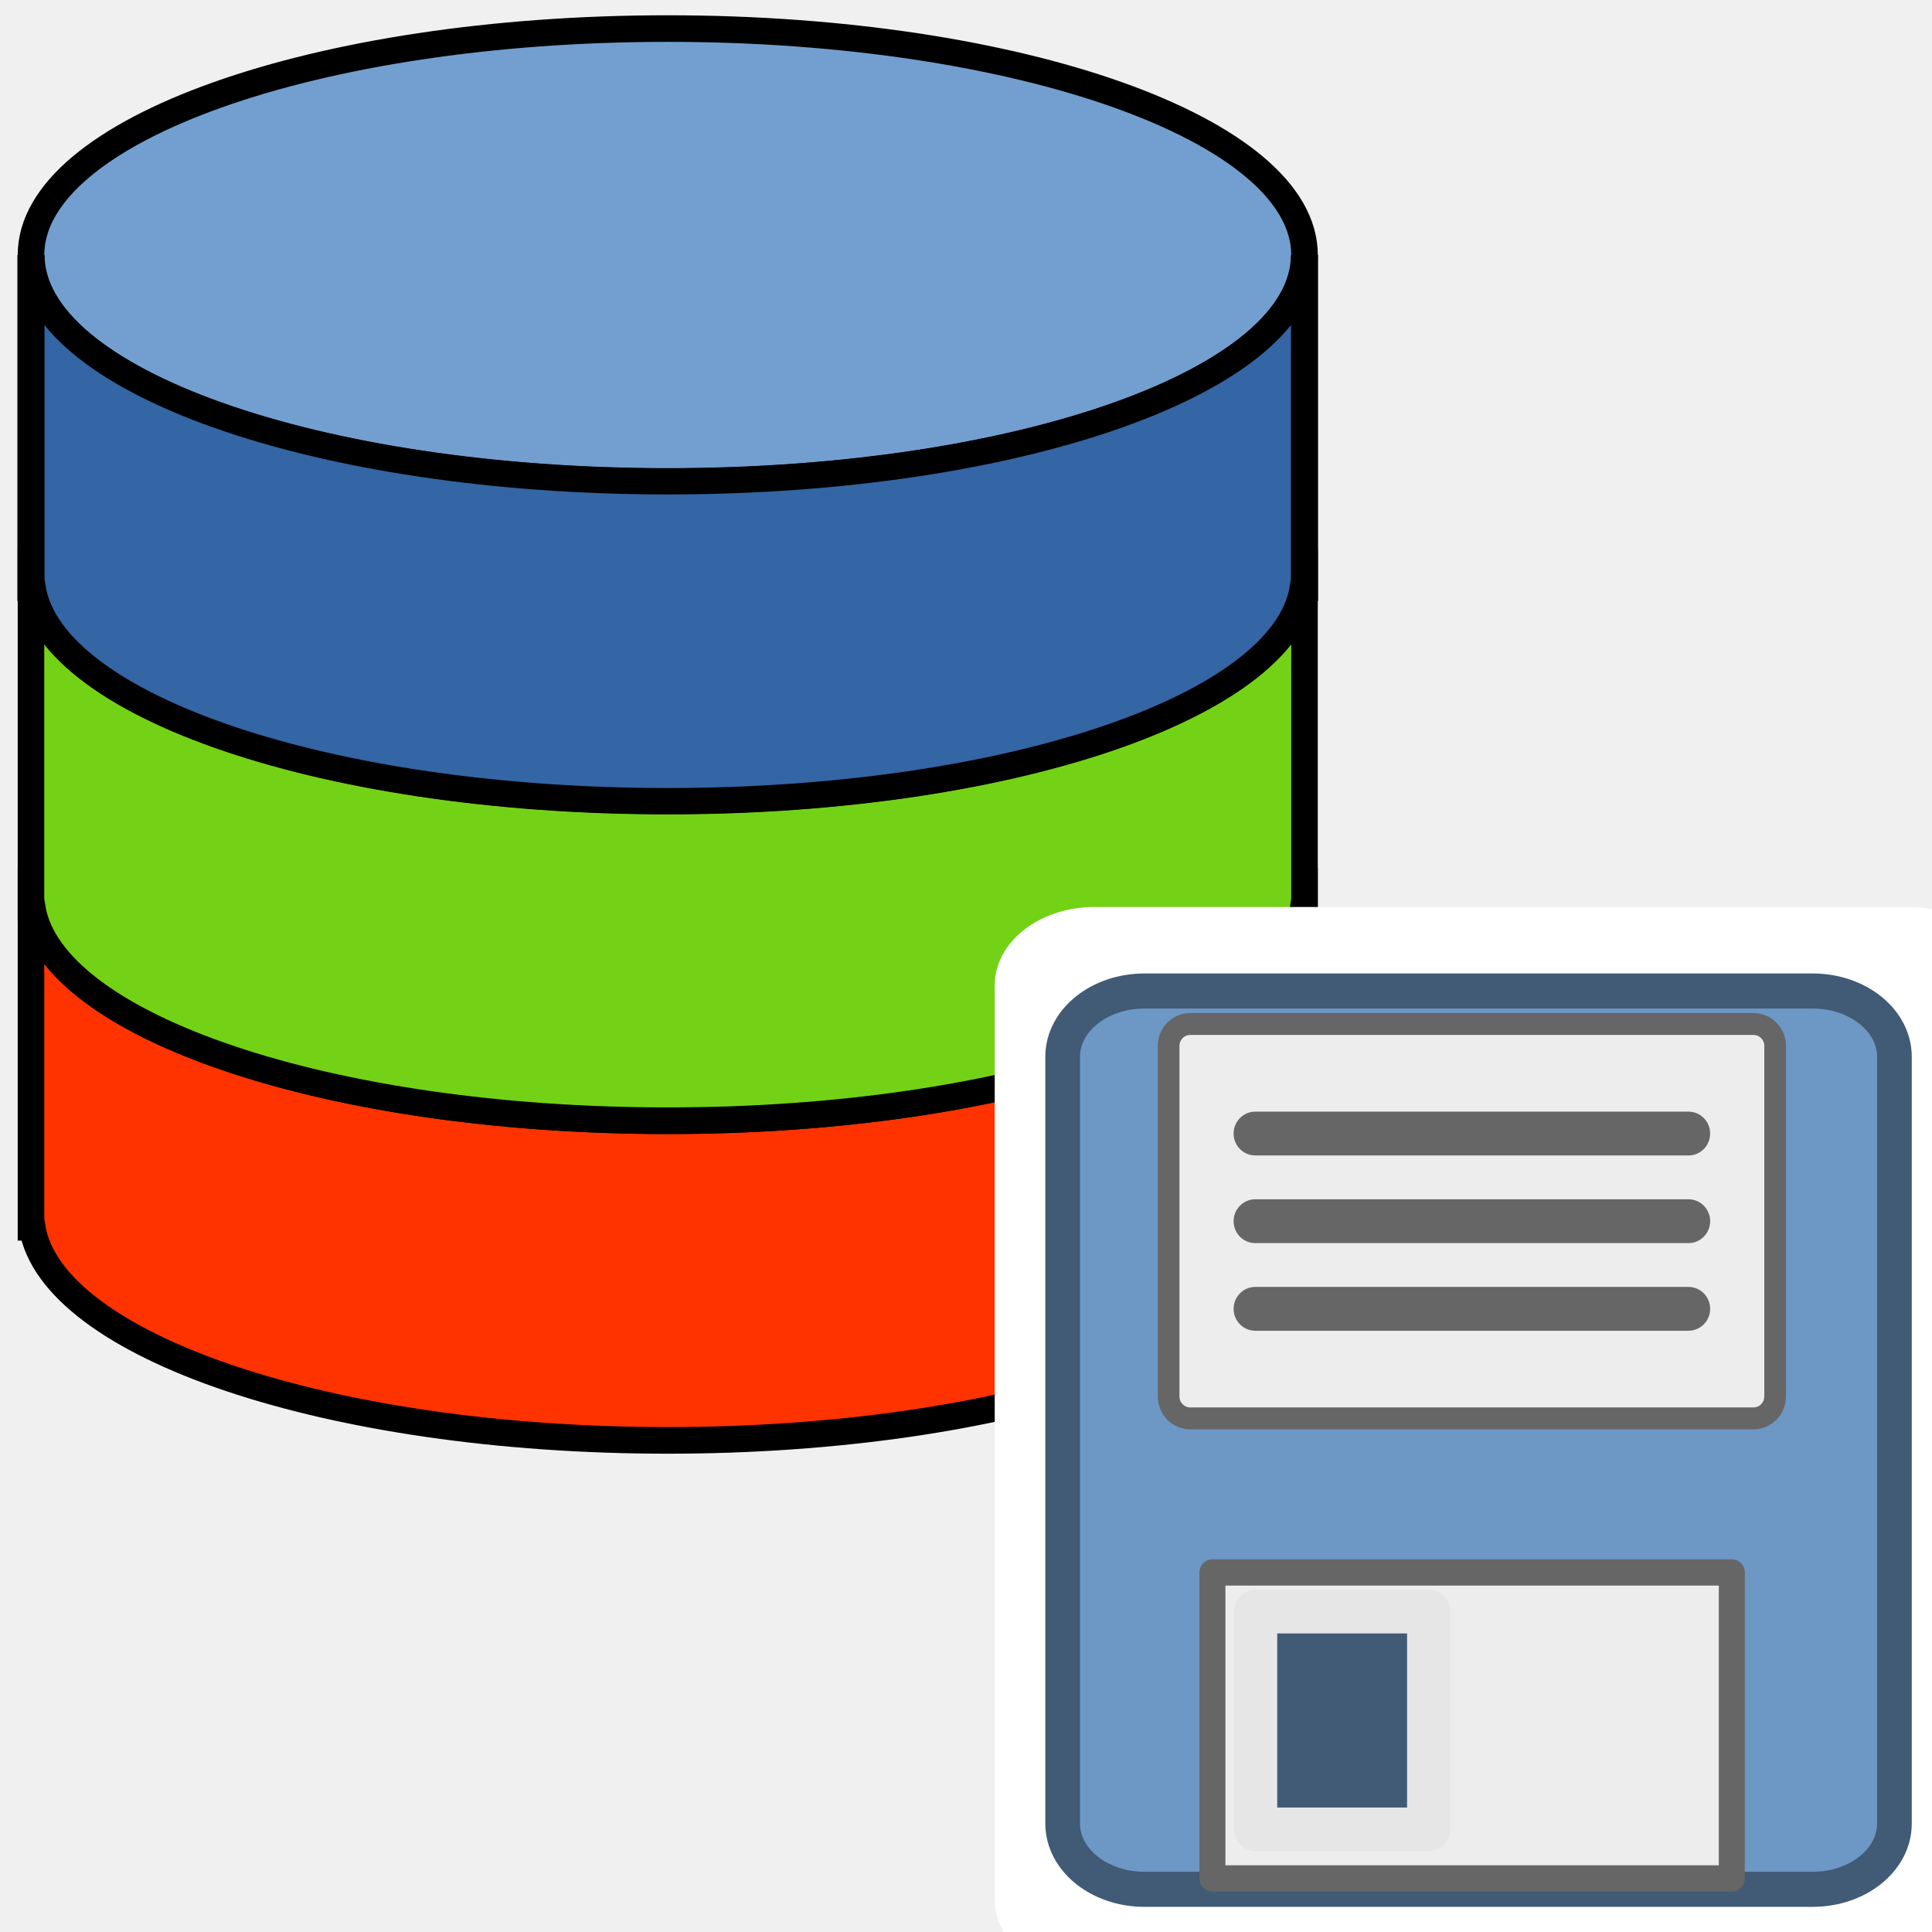
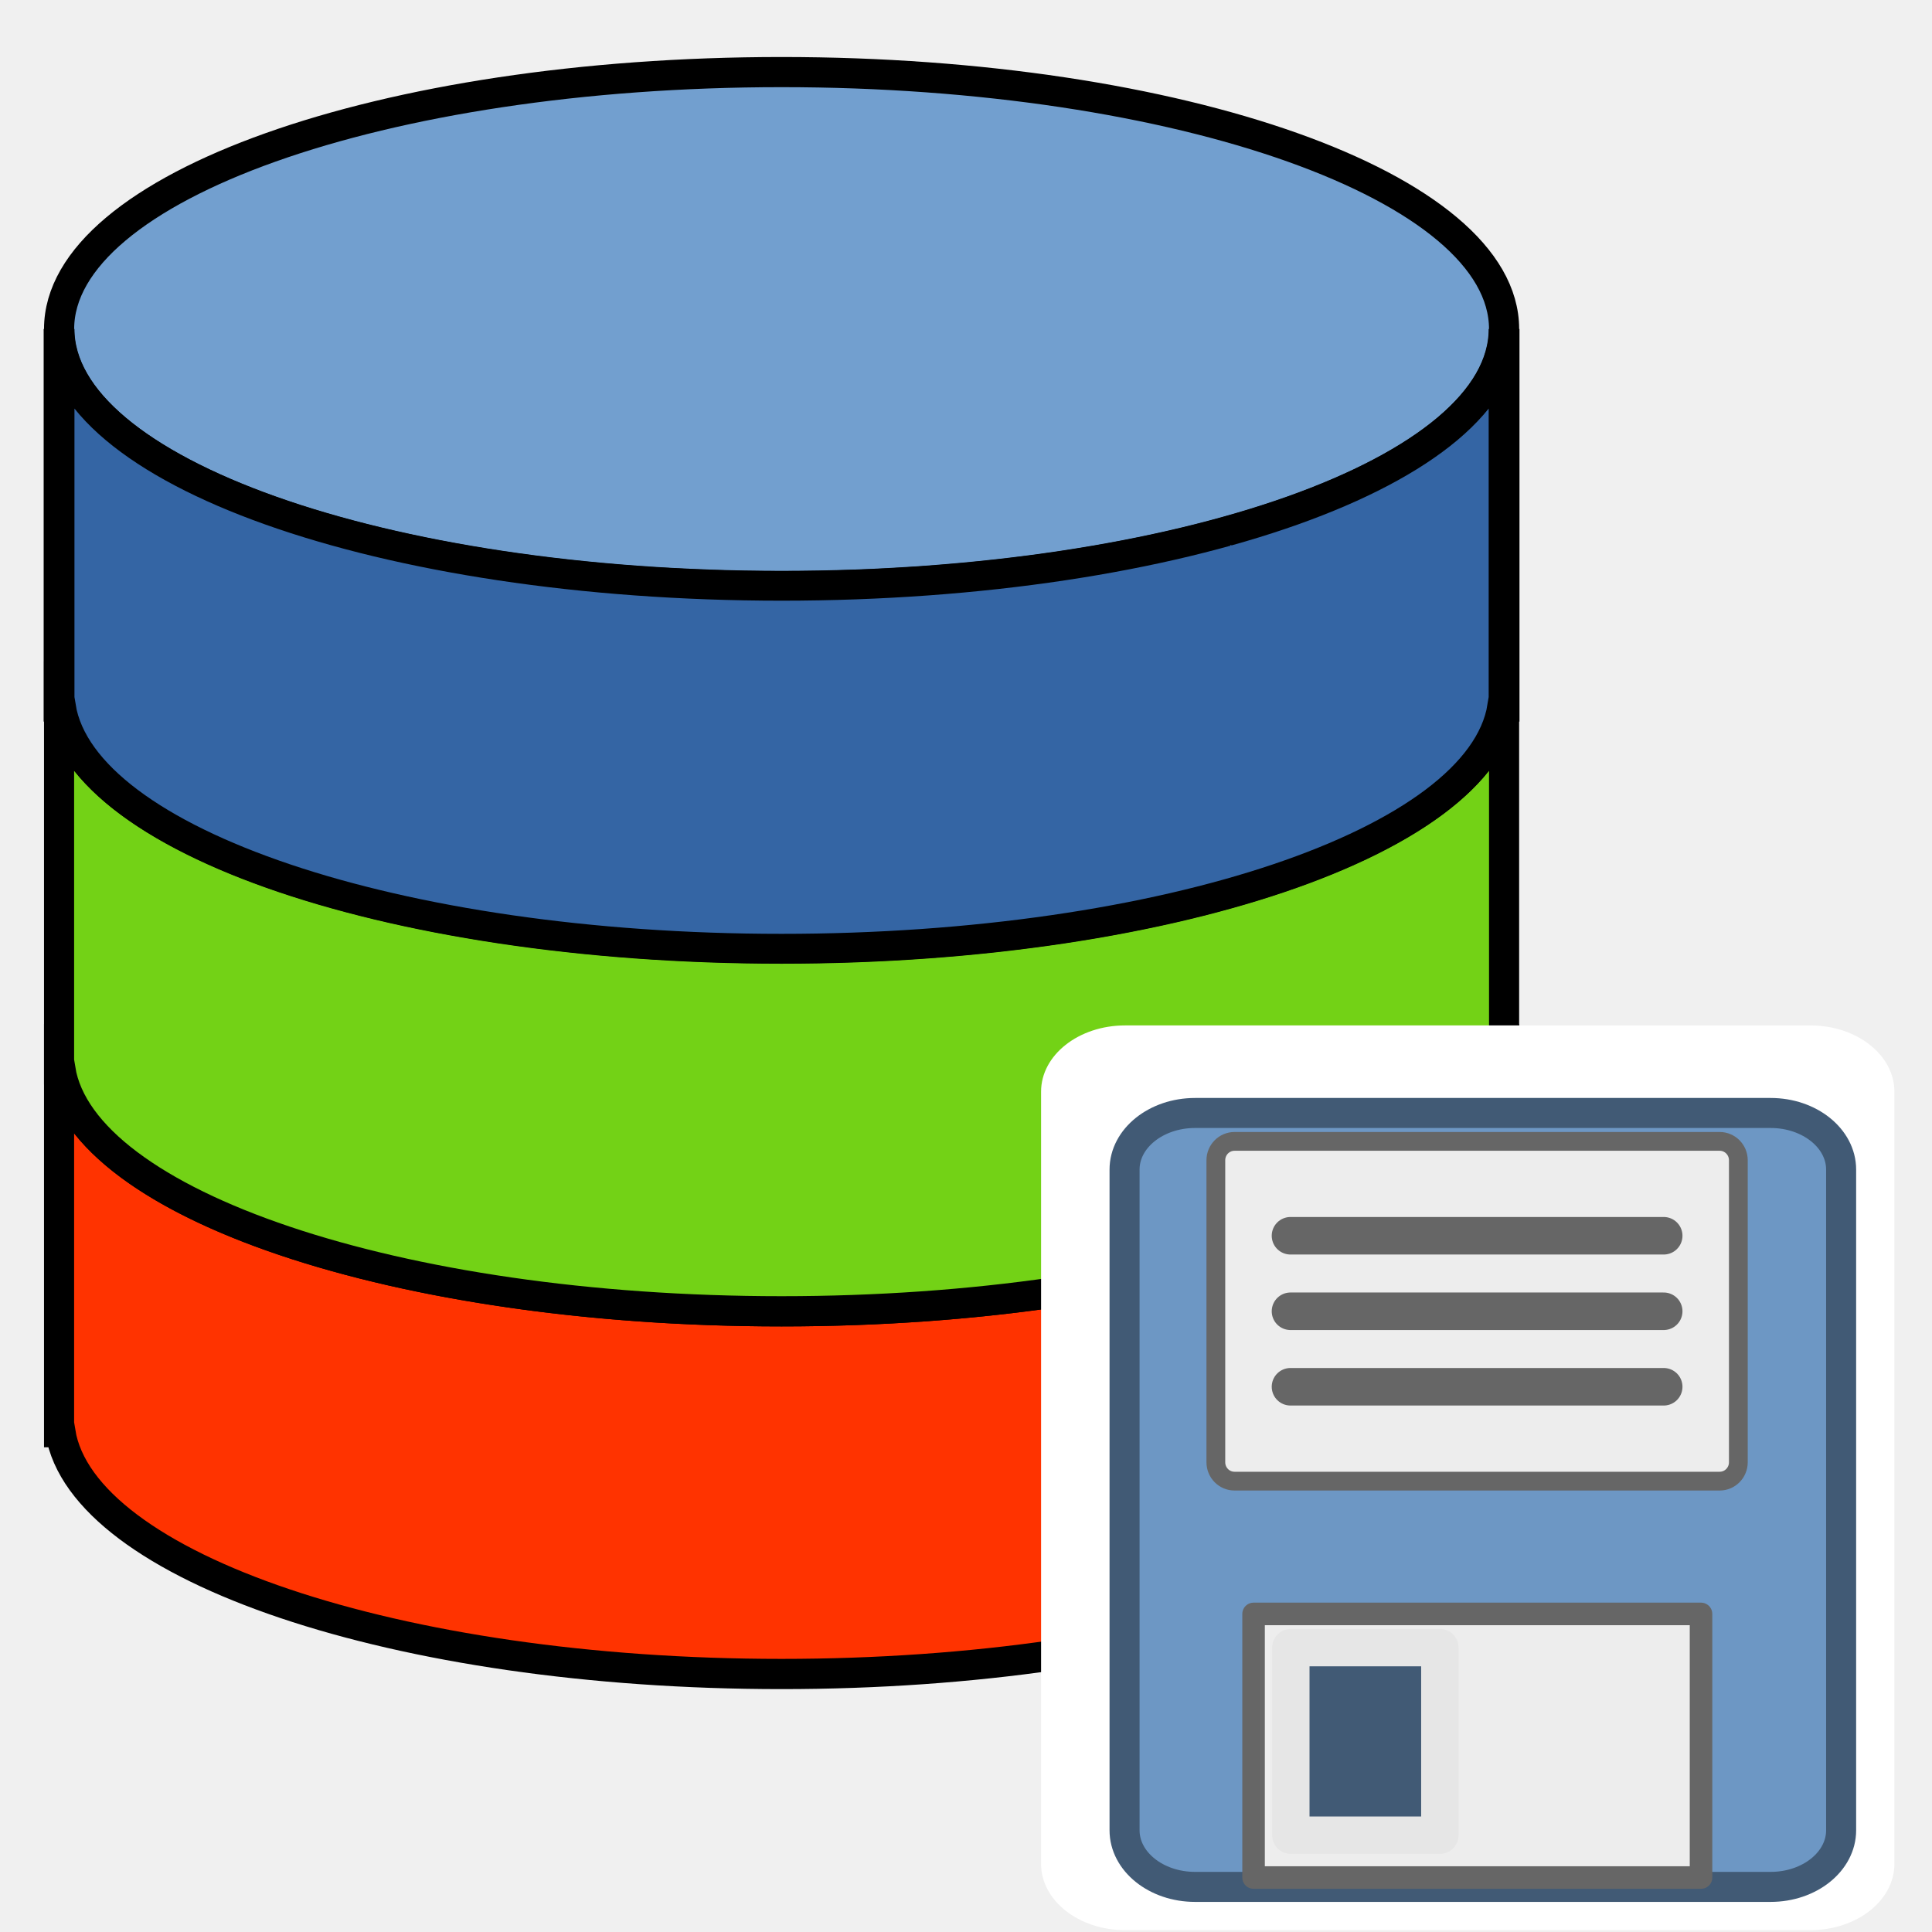
- <svg xmlns="http://www.w3.org/2000/svg" version="1.1" id="Capa_1" x="0px" y="0px" viewBox="0 0 65 65" xml:space="preserve" width="65" height="65">
+ <svg xmlns="http://www.w3.org/2000/svg" version="1.1" id="Capa_1" x="0px" y="0px" viewBox="0 0 128 128" xml:space="preserve" width="128" height="128">
  <defs id="defs63" />
-   <g id="g5" transform="matrix(0.8926402,0,0,0.8962065,-1.189391,0.9608701)" style="fill:#ff3300;fill-opacity:1;stroke:#000000;stroke-opacity:1">
-     <path style="fill:#ff3300;fill-opacity:1;stroke:#000000;stroke-opacity:1" d="m 26.5,41 c -13.255,0 -24,-3.806 -24,-8.5 l 0,12.5 0.045,0 c 0.731,4.461 11.175,8 23.955,8 12.78,0 23.224,-3.539 23.955,-8 l 0.045,0 0,-12.5 c 0,4.694 -10.745,8.5 -24,8.5 z" id="path7" />
-     <path style="fill:#ff3300;fill-opacity:1;stroke:#000000;stroke-opacity:1" d="m 2.5,32 0,0.5 C 2.5,32.332 2.518,32.166 2.545,32 L 2.5,32 Z" id="path9" />
-     <path style="fill:#ff3300;fill-opacity:1;stroke:#000000;stroke-opacity:1" d="m 50.455,32 c 0.027,0.166 0.045,0.332 0.045,0.5 l 0,-0.5 -0.045,0 z" id="path11" />
+   <g id="g56" transform="matrix(2.234388,0,0,2.234388,1.58457,-133.669)">
+     <g style="fill:#ff3300;fill-opacity:1;stroke:#000000;stroke-opacity:1" transform="matrix(0.8926402,0,0,0.8962065,-1.189391,61.96087)" id="g5">
+       <path id="path7" d="M 26.5,41 C 13.245,41 2.5,37.194 2.5,32.5 V 45 h 0.045 c 0.731,4.461 11.175,8 23.955,8 12.78,0 23.224,-3.539 23.955,-8 H 50.5 V 32.5 c 0,4.694 -10.745,8.5 -24,8.5 z" style="fill:#ff3300;fill-opacity:1;stroke:#000000;stroke-opacity:1" />
+       <path id="path9" d="m 2.5,32 v 0.5 c 0,-0.168 0.018,-0.334 0.045,-0.5 z" style="fill:#ff3300;fill-opacity:1;stroke:#000000;stroke-opacity:1" />
+       <path id="path11" d="m 50.455,32 c 0.027,0.166 0.045,0.332 0.045,0.5 V 32 Z" style="fill:#ff3300;fill-opacity:1;stroke:#000000;stroke-opacity:1" />
+     </g>
+     <g style="fill:#73d216;stroke:#000000;stroke-opacity:1" transform="matrix(0.8926402,0,0,0.8962065,-1.189391,61.96087)" id="g13">
+       <path id="path15" d="M 26.5,29 C 13.245,29 2.5,25.194 2.5,20.5 V 33 h 0.045 c 0.731,4.461 11.175,8 23.955,8 12.78,0 23.224,-3.539 23.955,-8 H 50.5 V 20.5 c 0,4.694 -10.745,8.5 -24,8.5 z" style="fill:#73d216;stroke:#000000;stroke-opacity:1" />
+       <path id="path17" d="m 2.5,20 v 0.5 c 0,-0.168 0.018,-0.334 0.045,-0.5 z" style="fill:#73d216;stroke:#000000;stroke-opacity:1" />
+       <path id="path19" d="m 50.455,20 c 0.027,0.166 0.045,0.332 0.045,0.5 V 20 Z" style="fill:#73d216;stroke:#000000;stroke-opacity:1" />
+     </g>
+     <ellipse id="ellipse21" ry="7.618" rx="21.423" cy="69.579" cx="22.466" style="fill:#729fcf;stroke:#000000;stroke-width:0.894;stroke-opacity:1" />
+     <g style="fill:#3465a4;fill-opacity:1" transform="matrix(0.7726532,0,0,0.7416236,-3.215322,70.05455)" id="g23">
+       <path id="path25" d="m 33.237,9.63 c -15.313,0 -27.727,-4.599 -27.727,-10.272 V 14.464 h 0.052 c 0.845,5.391 12.91,9.668 27.675,9.668 14.765,0 26.831,-4.277 27.675,-9.668 h 0.052 V -0.642 C 60.964,5.031 48.551,9.63 33.237,9.63 Z" style="fill:#3465a4;fill-opacity:1;stroke:#000000;stroke-width:1.182;stroke-opacity:1" />
+       <path id="path27" d="M 2.5,8 V 8.5 C 2.5,8.332 2.518,8.166 2.545,8 Z" style="fill:#3465a4;fill-opacity:1" />
+       <path id="path29" d="M 50.455,8 C 50.482,8.166 50.5,8.332 50.5,8.5 V 8 Z" style="fill:#3465a4;fill-opacity:1" />
+     </g>
  </g>
-   <g id="g13" transform="matrix(0.8926402,0,0,0.8962065,-1.189391,0.9608701)" style="fill:#73d216;stroke:#000000;stroke-opacity:1">
-     <path style="fill:#73d216;stroke:#000000;stroke-opacity:1" d="m 26.5,29 c -13.255,0 -24,-3.806 -24,-8.5 l 0,12.5 0.045,0 c 0.731,4.461 11.175,8 23.955,8 12.78,0 23.224,-3.539 23.955,-8 l 0.045,0 0,-12.5 c 0,4.694 -10.745,8.5 -24,8.5 z" id="path15" />
-     <path style="fill:#73d216;stroke:#000000;stroke-opacity:1" d="m 2.5,20 0,0.5 C 2.5,20.332 2.518,20.166 2.545,20 L 2.5,20 Z" id="path17" />
-     <path style="fill:#73d216;stroke:#000000;stroke-opacity:1" d="m 50.455,20 c 0.027,0.166 0.045,0.332 0.045,0.5 l 0,-0.5 -0.045,0 z" id="path19" />
-   </g>
-   <ellipse style="fill:#729fcf;stroke:#000000;stroke-width:0.894;stroke-opacity:1" cx="22.466" cy="8.579" rx="21.423" ry="7.618" id="ellipse21" />
-   <g id="g23" transform="matrix(0.7726532,0,0,0.7416236,-3.215322,9.054545)" style="fill:#3465a4;fill-opacity:1">
-     <path style="fill:#3465a4;fill-opacity:1;stroke:#000000;stroke-width:1.182;stroke-opacity:1" d="m 33.237,9.63 c -15.313,0 -27.727,-4.599 -27.727,-10.272 l 0,15.105 0.052,0 c 0.845,5.391 12.91,9.668 27.675,9.668 14.765,0 26.831,-4.277 27.675,-9.668 l 0.052,0 0,-15.105 C 60.964,5.031 48.551,9.63 33.237,9.63 Z" id="path25" />
-     <path style="fill:#3465a4;fill-opacity:1" d="m 2.5,8 0,0.5 C 2.5,8.332 2.518,8.166 2.545,8 L 2.5,8 Z" id="path27" />
-     <path style="fill:#3465a4;fill-opacity:1" d="M 50.455,8 C 50.482,8.166 50.5,8.332 50.5,8.5 l 0,-0.5 -0.045,0 z" id="path29" />
-   </g>
-   <g id="g31" transform="translate(0,12)" />
-   <g id="g33" transform="translate(0,12)" />
-   <g id="g35" transform="translate(0,12)" />
-   <g id="g37" transform="translate(0,12)" />
-   <g id="g39" transform="translate(0,12)" />
-   <g id="g41" transform="translate(0,12)" />
-   <g id="g43" transform="translate(0,12)" />
-   <g id="g45" transform="translate(0,12)" />
-   <g id="g47" transform="translate(0,12)" />
-   <g id="g49" transform="translate(0,12)" />
-   <g id="g51" transform="translate(0,12)" />
-   <g id="g53" transform="translate(0,12)" />
-   <g id="g55" transform="translate(0,12)" />
-   <g id="g57" transform="translate(0,12)" />
-   <g id="g59" transform="translate(0,12)" />
-   <g id="g13472" transform="matrix(1.457517,0,0,1.474299,-78.56553,105.5182)">
-     <rect rx="2.302" ry="1.788" style="display:inline;overflow:visible;visibility:visible;fill:#ffffff;fill-opacity:1;fill-rule:evenodd;stroke:none;stroke-width:0.937;stroke-linecap:round;stroke-linejoin:round;stroke-miterlimit:4;stroke-dasharray:none;stroke-dashoffset:0;stroke-opacity:1;marker:none;enable-background:accumulate" id="rect7391-4" width="23.396" height="24.433" x="76.865" y="-50.874" />
-     <rect rx="1.889" ry="1.5" style="display:inline;overflow:visible;visibility:visible;fill:#6d97c4;fill-opacity:1;fill-rule:evenodd;stroke:#415a75;stroke-width:0.8;stroke-linecap:round;stroke-linejoin:round;stroke-miterlimit:4;stroke-dasharray:none;stroke-dashoffset:0;stroke-opacity:1;marker:none;enable-background:accumulate" id="rect7391" width="19.2" height="20.5" x="78.433" y="-48.957" />
-     <rect style="display:inline;overflow:visible;visibility:visible;fill:#ededed;fill-opacity:1;fill-rule:evenodd;stroke:#666666;stroke-width:0.5;stroke-linecap:round;stroke-linejoin:round;stroke-miterlimit:4;stroke-dasharray:none;stroke-dashoffset:0;stroke-opacity:1;marker:none;enable-background:accumulate" id="rect7393" width="14" height="9" x="80.879" y="-48.204" ry="0.5" rx="0.5" />
-     <path style="display:inline;fill:none;stroke:#666666;stroke-width:1;stroke-linecap:round;stroke-linejoin:miter;stroke-miterlimit:4;stroke-dasharray:none;stroke-opacity:1;enable-background:new" d="m 82.879,-45.704 10,0" id="path7395" />
-     <rect style="display:inline;overflow:visible;visibility:visible;fill:#ededed;fill-opacity:1;fill-rule:evenodd;stroke:#666666;stroke-width:0.6;stroke-linecap:round;stroke-linejoin:round;stroke-miterlimit:4;stroke-dasharray:none;stroke-dashoffset:0;stroke-opacity:1;marker:none;enable-background:accumulate" id="rect7402" width="11.989" height="6.983" x="81.89" y="-35.688" />
-     <rect style="display:inline;overflow:visible;visibility:visible;fill:#415a75;fill-opacity:1;fill-rule:evenodd;stroke:#e6e6e6;stroke-width:0.996;stroke-linecap:round;stroke-linejoin:round;stroke-miterlimit:4;stroke-dasharray:none;stroke-dashoffset:0;stroke-opacity:1;marker:none;enable-background:accumulate" id="rect7404" width="3.993" height="4.969" x="82.888" y="-34.794" />
-     <path style="display:inline;fill:none;stroke:#666666;stroke-width:1;stroke-linecap:round;stroke-linejoin:miter;stroke-miterlimit:4;stroke-dasharray:none;stroke-opacity:1;enable-background:new" d="m 82.879,-43.704 10,0" id="path7395-2" />
-     <path style="display:inline;fill:none;stroke:#666666;stroke-width:1;stroke-linecap:round;stroke-linejoin:miter;stroke-miterlimit:4;stroke-dasharray:none;stroke-opacity:1;enable-background:new" d="m 82.879,-41.704 10,0" id="path7395-1" />
+   <g id="g31" transform="translate(0,75)" />
+   <g id="g33" transform="translate(0,75)" />
+   <g id="g35" transform="translate(0,75)" />
+   <g id="g37" transform="translate(0,75)" />
+   <g id="g39" transform="translate(0,75)" />
+   <g id="g41" transform="translate(0,75)" />
+   <g id="g43" transform="translate(0,75)" />
+   <g id="g45" transform="translate(0,75)" />
+   <g id="g47" transform="translate(0,75)" />
+   <g id="g49" transform="translate(0,75)" />
+   <g id="g51" transform="translate(0,75)" />
+   <g id="g53" transform="translate(0,75)" />
+   <g id="g55" transform="translate(0,75)" />
+   <g id="g57" transform="translate(0,75)" />
+   <g id="g59" transform="translate(0,75)" />
+   <g id="g13472" transform="matrix(1.457517,0,0,1.474299,-78.56553,168.5182)" />
+   <g id="g86" transform="matrix(0.8809109,0,0,0.8809109,17.50443,19.27893)">
+     <rect y="55.236" x="58.428" height="68.042" width="64.178" id="rect7391-4" style="display:inline;overflow:visible;visibility:visible;fill:#ffffff;fill-opacity:1;fill-rule:evenodd;stroke:none;stroke-width:2.59;stroke-linecap:round;stroke-linejoin:round;stroke-miterlimit:4;stroke-dasharray:none;stroke-dashoffset:0;stroke-opacity:1;marker:none;enable-background:accumulate" ry="4.979" rx="6.315" />
+     <rect y="61.821" x="64.706" height="58.205" width="53.893" id="rect7391" style="display:inline;overflow:visible;visibility:visible;fill:#6d97c4;fill-opacity:1;fill-rule:evenodd;stroke:#415a75;stroke-width:2.258;stroke-linecap:round;stroke-linejoin:round;stroke-miterlimit:4;stroke-dasharray:none;stroke-dashoffset:0;stroke-opacity:1;marker:none;enable-background:accumulate" ry="4.259" rx="5.303" />
+     <rect rx="1.403" ry="1.42" y="63.957" x="71.572" height="25.553" width="39.297" id="rect7393" style="display:inline;overflow:visible;visibility:visible;fill:#ededed;fill-opacity:1;fill-rule:evenodd;stroke:#666666;stroke-width:1.412;stroke-linecap:round;stroke-linejoin:round;stroke-miterlimit:4;stroke-dasharray:none;stroke-dashoffset:0;stroke-opacity:1;marker:none;enable-background:accumulate" />
+     <path id="path7395" d="M 77.186,71.055 H 105.255" style="display:inline;fill:none;stroke:#666666;stroke-width:2.823;stroke-linecap:round;stroke-linejoin:miter;stroke-miterlimit:4;stroke-dasharray:none;stroke-opacity:1;enable-background:new" />
+     <rect y="99.496" x="74.409" height="19.827" width="33.653" id="rect7402" style="display:inline;overflow:visible;visibility:visible;fill:#ededed;fill-opacity:1;fill-rule:evenodd;stroke:#666666;stroke-width:1.694;stroke-linecap:round;stroke-linejoin:round;stroke-miterlimit:4;stroke-dasharray:none;stroke-dashoffset:0;stroke-opacity:1;marker:none;enable-background:accumulate" />
+     <rect y="102.032" x="77.211" height="14.107" width="11.208" id="rect7404" style="display:inline;overflow:visible;visibility:visible;fill:#415a75;fill-opacity:1;fill-rule:evenodd;stroke:#e6e6e6;stroke-width:2.812;stroke-linecap:round;stroke-linejoin:round;stroke-miterlimit:4;stroke-dasharray:none;stroke-dashoffset:0;stroke-opacity:1;marker:none;enable-background:accumulate" />
+     <path id="path7395-2" d="M 77.186,76.734 H 105.255" style="display:inline;fill:none;stroke:#666666;stroke-width:2.823;stroke-linecap:round;stroke-linejoin:miter;stroke-miterlimit:4;stroke-dasharray:none;stroke-opacity:1;enable-background:new" />
+     <path id="path7395-1" d="M 77.186,82.412 H 105.255" style="display:inline;fill:none;stroke:#666666;stroke-width:2.823;stroke-linecap:round;stroke-linejoin:miter;stroke-miterlimit:4;stroke-dasharray:none;stroke-opacity:1;enable-background:new" />
  </g>
</svg>
